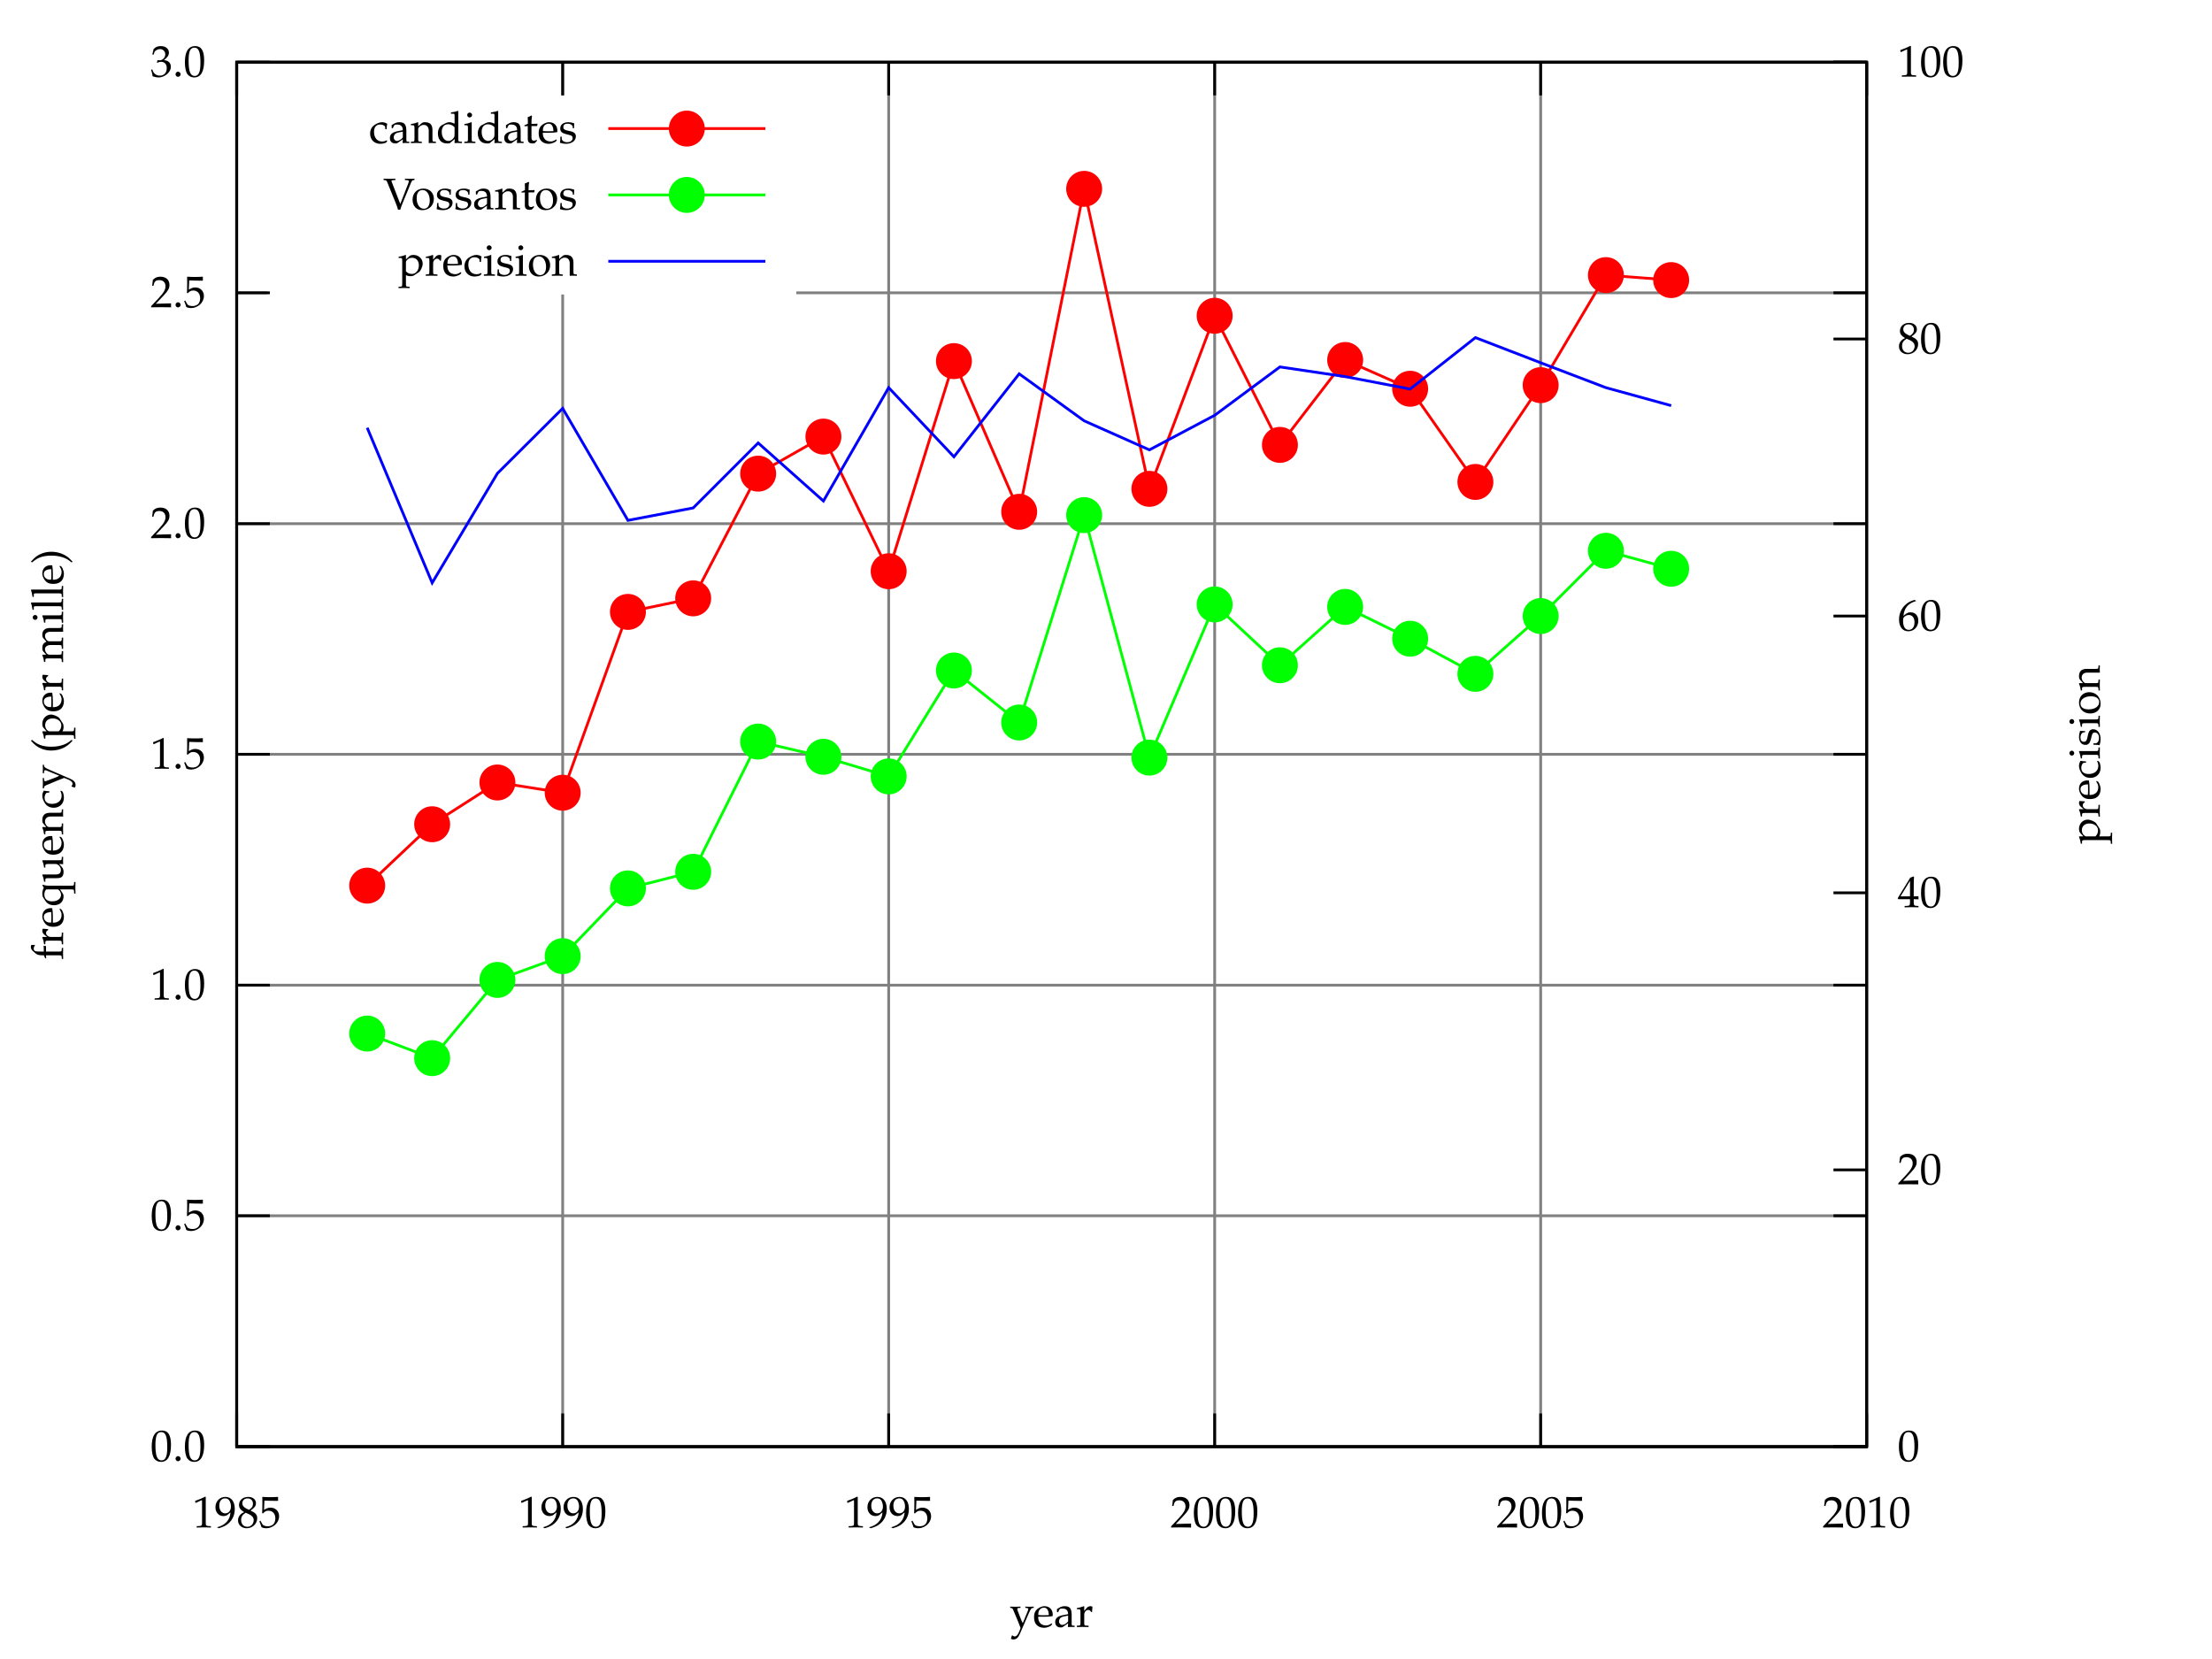
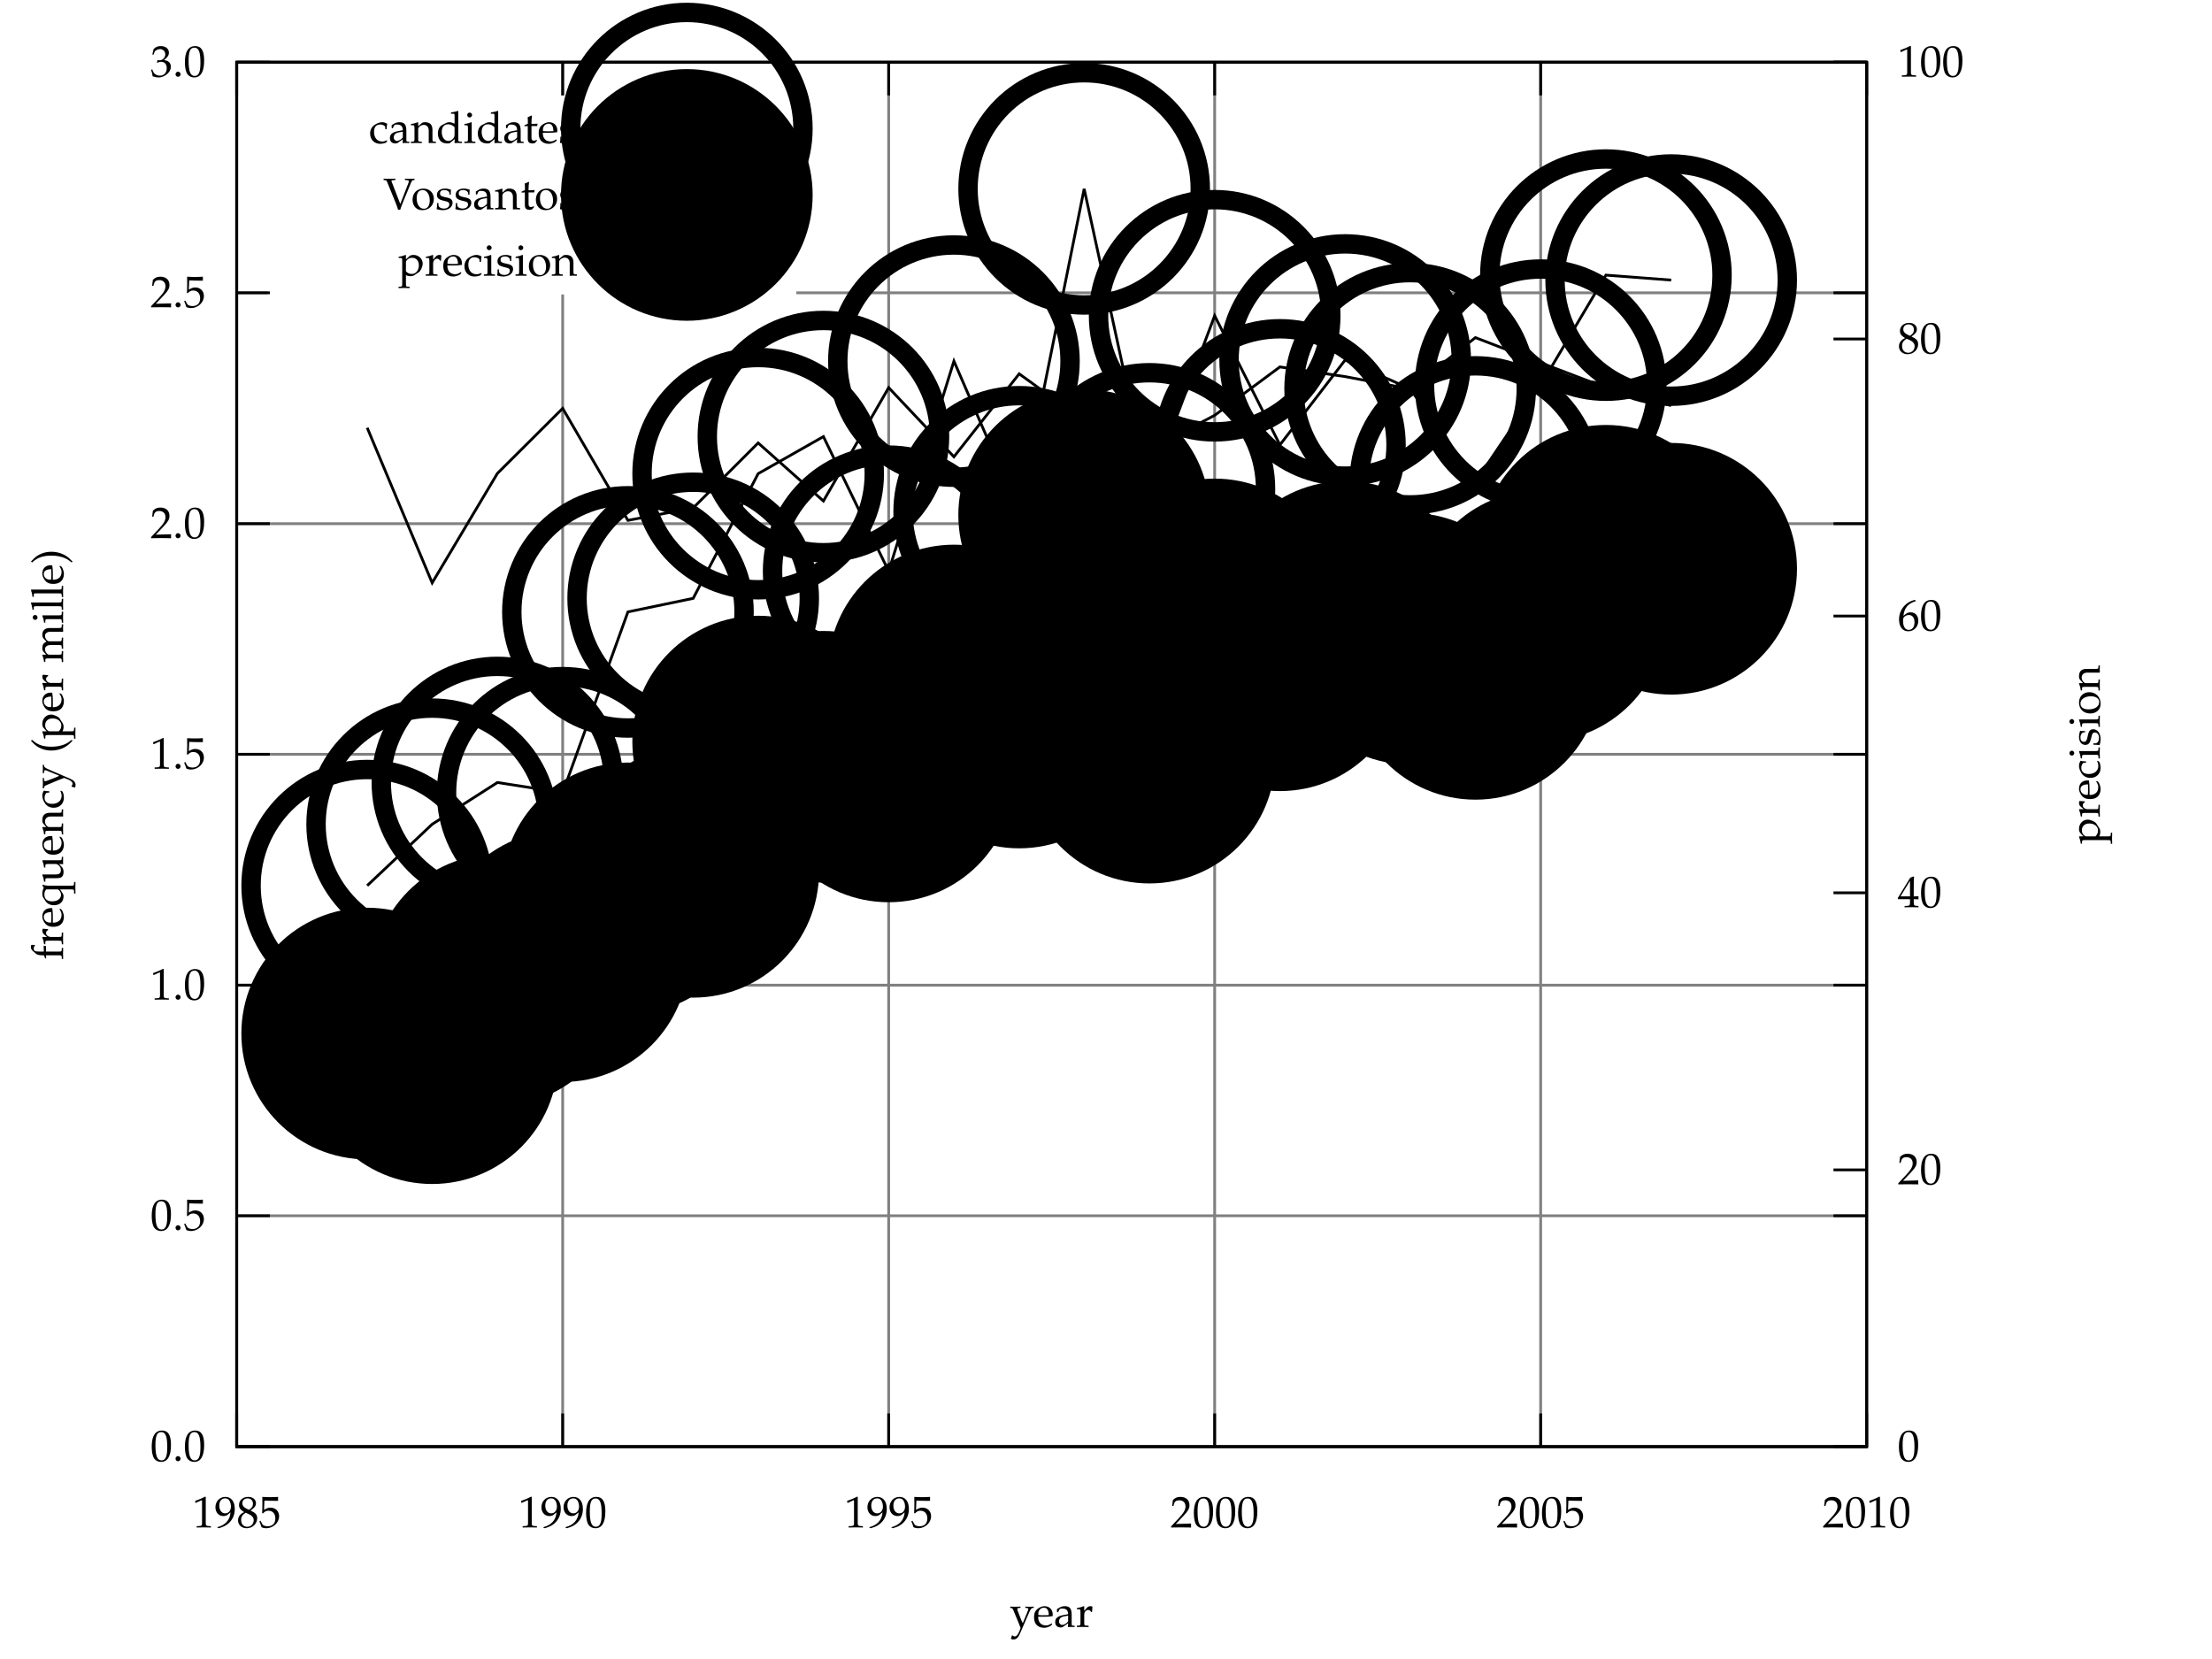
<svg xmlns="http://www.w3.org/2000/svg" xmlns:xlink="http://www.w3.org/1999/xlink" viewBox="0 0 800 600">
  <g id="gnuplot_canvas">
    <rect x="0" y="0" width="800" height="600" fill="none" />
    <defs>
      <circle id="gpDot" r="0.5" stroke-width="0.5" />
      <path id="gpPt0" stroke-width="0.167" stroke="currentColor" d="M-1,0 h2 M0,-1 v2" />
      <path id="gpPt1" stroke-width="0.167" stroke="currentColor" d="M-1,-1 L1,1 M1,-1 L-1,1" />
      <path id="gpPt2" stroke-width="0.167" stroke="currentColor" d="M-1,0 L1,0 M0,-1 L0,1 M-1,-1 L1,1 M-1,1 L1,-1" />
      <rect id="gpPt3" stroke-width="0.167" stroke="currentColor" x="-1" y="-1" width="2" height="2" />
      <rect id="gpPt4" stroke-width="0.167" stroke="currentColor" fill="currentColor" x="-1" y="-1" width="2" height="2" />
      <circle id="gpPt5" stroke-width="0.167" stroke="currentColor" cx="0" cy="0" r="1" />
      <use xlink:href="#gpPt5" id="gpPt6" fill="currentColor" stroke="none" />
      <path id="gpPt7" stroke-width="0.167" stroke="currentColor" d="M0,-1.33 L-1.33,0.67 L1.33,0.67 z" />
      <use xlink:href="#gpPt7" id="gpPt8" fill="currentColor" stroke="none" />
      <use xlink:href="#gpPt7" id="gpPt9" stroke="currentColor" transform="rotate(180)" />
      <use xlink:href="#gpPt9" id="gpPt10" fill="currentColor" stroke="none" />
      <use xlink:href="#gpPt3" id="gpPt11" stroke="currentColor" transform="rotate(45)" />
      <use xlink:href="#gpPt11" id="gpPt12" fill="currentColor" stroke="none" />
      <path id="gpPt13" stroke-width="0.167" stroke="currentColor" d="M0,1.330 L1.265,0.411 L0.782,-1.067 L-0.782,-1.076 L-1.265,0.411 z" />
      <use xlink:href="#gpPt13" id="gpPt14" fill="currentColor" stroke="none" />
      <filter id="textbox" filterUnits="objectBoundingBox" x="0" y="0" height="1" width="1">
        <feFlood flood-color="white" flood-opacity="1" result="bgnd" />
        <feComposite in="SourceGraphic" in2="bgnd" operator="atop" />
      </filter>
      <filter id="greybox" filterUnits="objectBoundingBox" x="0" y="0" height="1" width="1">
        <feFlood flood-color="lightgrey" flood-opacity="1" result="grey" />
        <feComposite in="SourceGraphic" in2="grey" operator="atop" />
      </filter>
    </defs>
    <g fill="none" color="white" stroke="black" stroke-width="1.00" stroke-linecap="butt" stroke-linejoin="miter">
</g>
    <g fill="none" color="black" stroke="currentColor" stroke-width="1.00" stroke-linecap="butt" stroke-linejoin="miter">
</g>
    <g fill="none" color="black" stroke="currentColor" stroke-width="1.00" stroke-linecap="butt" stroke-linejoin="miter">
      <path stroke="gray" class="gridline" d="M85.6,523.2 L675.1,523.2  " />
    </g>
    <g fill="none" color="black" stroke="currentColor" stroke-width="1.00" stroke-linecap="butt" stroke-linejoin="miter">
      <path stroke="black" d="M85.6,523.2 L97.6,523.2 M675.1,523.2 L663.1,523.2  " />
      <g transform="translate(74.4,528.4)" stroke="none" fill="black" font-family="Palatino Linotype, Book Antiqua, Palatino, FreeSerif, serif" font-size="16.00" text-anchor="end">
        <text>
          <tspan font-family="Palatino Linotype, Book Antiqua, Palatino, FreeSerif, serif">0.0</tspan>
        </text>
      </g>
    </g>
    <g fill="none" color="black" stroke="currentColor" stroke-width="1.00" stroke-linecap="butt" stroke-linejoin="miter">
</g>
    <g fill="none" color="black" stroke="currentColor" stroke-width="1.00" stroke-linecap="butt" stroke-linejoin="miter">
      <path stroke="gray" class="gridline" d="M85.6,439.7 L675.1,439.7  " />
    </g>
    <g fill="none" color="black" stroke="currentColor" stroke-width="1.00" stroke-linecap="butt" stroke-linejoin="miter">
      <path stroke="black" d="M85.6,439.7 L97.6,439.7 M675.1,439.7 L663.1,439.7  " />
      <g transform="translate(74.4,444.9)" stroke="none" fill="black" font-family="Palatino Linotype, Book Antiqua, Palatino, FreeSerif, serif" font-size="16.00" text-anchor="end">
        <text>
          <tspan font-family="Palatino Linotype, Book Antiqua, Palatino, FreeSerif, serif">0.5</tspan>
        </text>
      </g>
    </g>
    <g fill="none" color="black" stroke="currentColor" stroke-width="1.00" stroke-linecap="butt" stroke-linejoin="miter">
</g>
    <g fill="none" color="black" stroke="currentColor" stroke-width="1.00" stroke-linecap="butt" stroke-linejoin="miter">
      <path stroke="gray" class="gridline" d="M85.6,356.3 L675.1,356.3  " />
    </g>
    <g fill="none" color="black" stroke="currentColor" stroke-width="1.00" stroke-linecap="butt" stroke-linejoin="miter">
      <path stroke="black" d="M85.6,356.3 L97.6,356.3 M675.1,356.3 L663.1,356.3  " />
      <g transform="translate(74.4,361.5)" stroke="none" fill="black" font-family="Palatino Linotype, Book Antiqua, Palatino, FreeSerif, serif" font-size="16.00" text-anchor="end">
        <text>
          <tspan font-family="Palatino Linotype, Book Antiqua, Palatino, FreeSerif, serif">1.0</tspan>
        </text>
      </g>
    </g>
    <g fill="none" color="black" stroke="currentColor" stroke-width="1.00" stroke-linecap="butt" stroke-linejoin="miter">
</g>
    <g fill="none" color="black" stroke="currentColor" stroke-width="1.00" stroke-linecap="butt" stroke-linejoin="miter">
      <path stroke="gray" class="gridline" d="M85.6,272.8 L675.1,272.8  " />
    </g>
    <g fill="none" color="black" stroke="currentColor" stroke-width="1.00" stroke-linecap="butt" stroke-linejoin="miter">
      <path stroke="black" d="M85.6,272.8 L97.6,272.8 M675.1,272.8 L663.1,272.8  " />
      <g transform="translate(74.4,278.0)" stroke="none" fill="black" font-family="Palatino Linotype, Book Antiqua, Palatino, FreeSerif, serif" font-size="16.00" text-anchor="end">
        <text>
          <tspan font-family="Palatino Linotype, Book Antiqua, Palatino, FreeSerif, serif">1.5</tspan>
        </text>
      </g>
    </g>
    <g fill="none" color="black" stroke="currentColor" stroke-width="1.00" stroke-linecap="butt" stroke-linejoin="miter">
</g>
    <g fill="none" color="black" stroke="currentColor" stroke-width="1.00" stroke-linecap="butt" stroke-linejoin="miter">
      <path stroke="gray" class="gridline" d="M85.6,189.4 L675.1,189.4  " />
    </g>
    <g fill="none" color="black" stroke="currentColor" stroke-width="1.00" stroke-linecap="butt" stroke-linejoin="miter">
      <path stroke="black" d="M85.6,189.4 L97.6,189.4 M675.1,189.4 L663.1,189.4  " />
      <g transform="translate(74.4,194.6)" stroke="none" fill="black" font-family="Palatino Linotype, Book Antiqua, Palatino, FreeSerif, serif" font-size="16.00" text-anchor="end">
        <text>
          <tspan font-family="Palatino Linotype, Book Antiqua, Palatino, FreeSerif, serif">2.0</tspan>
        </text>
      </g>
    </g>
    <g fill="none" color="black" stroke="currentColor" stroke-width="1.00" stroke-linecap="butt" stroke-linejoin="miter">
</g>
    <g fill="none" color="black" stroke="currentColor" stroke-width="1.00" stroke-linecap="butt" stroke-linejoin="miter">
      <path stroke="gray" class="gridline" d="M85.6,105.9 L96.8,105.9 M288.0,105.9 L675.1,105.9  " />
    </g>
    <g fill="none" color="black" stroke="currentColor" stroke-width="1.00" stroke-linecap="butt" stroke-linejoin="miter">
      <path stroke="black" d="M85.6,105.9 L97.6,105.9 M675.1,105.9 L663.1,105.9  " />
      <g transform="translate(74.4,111.1)" stroke="none" fill="black" font-family="Palatino Linotype, Book Antiqua, Palatino, FreeSerif, serif" font-size="16.00" text-anchor="end">
        <text>
          <tspan font-family="Palatino Linotype, Book Antiqua, Palatino, FreeSerif, serif">2.5</tspan>
        </text>
      </g>
    </g>
    <g fill="none" color="black" stroke="currentColor" stroke-width="1.00" stroke-linecap="butt" stroke-linejoin="miter">
</g>
    <g fill="none" color="black" stroke="currentColor" stroke-width="1.00" stroke-linecap="butt" stroke-linejoin="miter">
      <path stroke="gray" class="gridline" d="M85.6,22.5 L675.1,22.5  " />
    </g>
    <g fill="none" color="black" stroke="currentColor" stroke-width="1.00" stroke-linecap="butt" stroke-linejoin="miter">
      <path stroke="black" d="M85.6,22.5 L97.6,22.5 M675.1,22.5 L663.1,22.5  " />
      <g transform="translate(74.4,27.7)" stroke="none" fill="black" font-family="Palatino Linotype, Book Antiqua, Palatino, FreeSerif, serif" font-size="16.00" text-anchor="end">
        <text>
          <tspan font-family="Palatino Linotype, Book Antiqua, Palatino, FreeSerif, serif">3.0</tspan>
        </text>
      </g>
    </g>
    <g fill="none" color="black" stroke="currentColor" stroke-width="1.00" stroke-linecap="butt" stroke-linejoin="miter">
</g>
    <g fill="none" color="black" stroke="currentColor" stroke-width="1.00" stroke-linecap="butt" stroke-linejoin="miter">
      <path stroke="gray" class="gridline" d="M85.6,523.2 L85.6,22.5  " />
    </g>
    <g fill="none" color="black" stroke="currentColor" stroke-width="1.00" stroke-linecap="butt" stroke-linejoin="miter">
      <path stroke="black" d="M85.6,523.2 L85.6,511.2 M85.6,22.5 L85.6,34.5  " />
      <g transform="translate(85.6,552.4)" stroke="none" fill="black" font-family="Palatino Linotype, Book Antiqua, Palatino, FreeSerif, serif" font-size="16.00" text-anchor="middle">
        <text>
          <tspan font-family="Palatino Linotype, Book Antiqua, Palatino, FreeSerif, serif"> 1985</tspan>
        </text>
      </g>
    </g>
    <g fill="none" color="black" stroke="currentColor" stroke-width="1.00" stroke-linecap="butt" stroke-linejoin="miter">
</g>
    <g fill="none" color="black" stroke="currentColor" stroke-width="1.00" stroke-linecap="butt" stroke-linejoin="miter">
      <path stroke="gray" class="gridline" d="M203.5,523.2 L203.5,106.5 M203.5,34.5 L203.5,22.5  " />
    </g>
    <g fill="none" color="black" stroke="currentColor" stroke-width="1.00" stroke-linecap="butt" stroke-linejoin="miter">
      <path stroke="black" d="M203.5,523.2 L203.5,511.2 M203.5,22.5 L203.5,34.5  " />
      <g transform="translate(203.5,552.4)" stroke="none" fill="black" font-family="Palatino Linotype, Book Antiqua, Palatino, FreeSerif, serif" font-size="16.00" text-anchor="middle">
        <text>
          <tspan font-family="Palatino Linotype, Book Antiqua, Palatino, FreeSerif, serif"> 1990</tspan>
        </text>
      </g>
    </g>
    <g fill="none" color="black" stroke="currentColor" stroke-width="1.00" stroke-linecap="butt" stroke-linejoin="miter">
</g>
    <g fill="none" color="black" stroke="currentColor" stroke-width="1.00" stroke-linecap="butt" stroke-linejoin="miter">
      <path stroke="gray" class="gridline" d="M321.4,523.2 L321.4,22.5  " />
    </g>
    <g fill="none" color="black" stroke="currentColor" stroke-width="1.00" stroke-linecap="butt" stroke-linejoin="miter">
      <path stroke="black" d="M321.4,523.2 L321.4,511.2 M321.4,22.5 L321.4,34.5  " />
      <g transform="translate(321.4,552.4)" stroke="none" fill="black" font-family="Palatino Linotype, Book Antiqua, Palatino, FreeSerif, serif" font-size="16.00" text-anchor="middle">
        <text>
          <tspan font-family="Palatino Linotype, Book Antiqua, Palatino, FreeSerif, serif"> 1995</tspan>
        </text>
      </g>
    </g>
    <g fill="none" color="black" stroke="currentColor" stroke-width="1.00" stroke-linecap="butt" stroke-linejoin="miter">
</g>
    <g fill="none" color="black" stroke="currentColor" stroke-width="1.00" stroke-linecap="butt" stroke-linejoin="miter">
      <path stroke="gray" class="gridline" d="M439.3,523.2 L439.3,22.5  " />
    </g>
    <g fill="none" color="black" stroke="currentColor" stroke-width="1.00" stroke-linecap="butt" stroke-linejoin="miter">
      <path stroke="black" d="M439.3,523.2 L439.3,511.2 M439.3,22.5 L439.3,34.5  " />
      <g transform="translate(439.3,552.4)" stroke="none" fill="black" font-family="Palatino Linotype, Book Antiqua, Palatino, FreeSerif, serif" font-size="16.00" text-anchor="middle">
        <text>
          <tspan font-family="Palatino Linotype, Book Antiqua, Palatino, FreeSerif, serif"> 2000</tspan>
        </text>
      </g>
    </g>
    <g fill="none" color="black" stroke="currentColor" stroke-width="1.00" stroke-linecap="butt" stroke-linejoin="miter">
</g>
    <g fill="none" color="black" stroke="currentColor" stroke-width="1.00" stroke-linecap="butt" stroke-linejoin="miter">
      <path stroke="gray" class="gridline" d="M557.2,523.2 L557.2,22.5  " />
    </g>
    <g fill="none" color="black" stroke="currentColor" stroke-width="1.00" stroke-linecap="butt" stroke-linejoin="miter">
      <path stroke="black" d="M557.2,523.2 L557.2,511.2 M557.2,22.5 L557.2,34.5  " />
      <g transform="translate(557.2,552.4)" stroke="none" fill="black" font-family="Palatino Linotype, Book Antiqua, Palatino, FreeSerif, serif" font-size="16.00" text-anchor="middle">
        <text>
          <tspan font-family="Palatino Linotype, Book Antiqua, Palatino, FreeSerif, serif"> 2005</tspan>
        </text>
      </g>
    </g>
    <g fill="none" color="black" stroke="currentColor" stroke-width="1.00" stroke-linecap="butt" stroke-linejoin="miter">
</g>
    <g fill="none" color="black" stroke="currentColor" stroke-width="1.00" stroke-linecap="butt" stroke-linejoin="miter">
      <path stroke="gray" class="gridline" d="M675.1,523.2 L675.1,22.5  " />
    </g>
    <g fill="none" color="black" stroke="currentColor" stroke-width="1.00" stroke-linecap="butt" stroke-linejoin="miter">
      <path stroke="black" d="M675.1,523.2 L675.1,511.2 M675.1,22.5 L675.1,34.5  " />
      <g transform="translate(675.1,552.4)" stroke="none" fill="black" font-family="Palatino Linotype, Book Antiqua, Palatino, FreeSerif, serif" font-size="16.00" text-anchor="middle">
        <text>
          <tspan font-family="Palatino Linotype, Book Antiqua, Palatino, FreeSerif, serif"> 2010</tspan>
        </text>
      </g>
    </g>
    <g fill="none" color="black" stroke="currentColor" stroke-width="1.00" stroke-linecap="butt" stroke-linejoin="miter">
      <path stroke="black" d="M675.1,523.2 L663.1,523.2  " />
      <g transform="translate(686.3,528.4)" stroke="none" fill="black" font-family="Palatino Linotype, Book Antiqua, Palatino, FreeSerif, serif" font-size="16.00" text-anchor="start">
        <text>
          <tspan font-family="Palatino Linotype, Book Antiqua, Palatino, FreeSerif, serif"> 0</tspan>
        </text>
      </g>
    </g>
    <g fill="none" color="black" stroke="currentColor" stroke-width="1.00" stroke-linecap="butt" stroke-linejoin="miter">
      <path stroke="black" d="M675.1,423.1 L663.1,423.1  " />
      <g transform="translate(686.3,428.3)" stroke="none" fill="black" font-family="Palatino Linotype, Book Antiqua, Palatino, FreeSerif, serif" font-size="16.00" text-anchor="start">
        <text>
          <tspan font-family="Palatino Linotype, Book Antiqua, Palatino, FreeSerif, serif"> 20</tspan>
        </text>
      </g>
    </g>
    <g fill="none" color="black" stroke="currentColor" stroke-width="1.00" stroke-linecap="butt" stroke-linejoin="miter">
      <path stroke="black" d="M675.1,322.9 L663.1,322.9  " />
      <g transform="translate(686.3,328.1)" stroke="none" fill="black" font-family="Palatino Linotype, Book Antiqua, Palatino, FreeSerif, serif" font-size="16.00" text-anchor="start">
        <text>
          <tspan font-family="Palatino Linotype, Book Antiqua, Palatino, FreeSerif, serif"> 40</tspan>
        </text>
      </g>
    </g>
    <g fill="none" color="black" stroke="currentColor" stroke-width="1.00" stroke-linecap="butt" stroke-linejoin="miter">
      <path stroke="black" d="M675.1,222.8 L663.1,222.8  " />
      <g transform="translate(686.3,228.0)" stroke="none" fill="black" font-family="Palatino Linotype, Book Antiqua, Palatino, FreeSerif, serif" font-size="16.00" text-anchor="start">
        <text>
          <tspan font-family="Palatino Linotype, Book Antiqua, Palatino, FreeSerif, serif"> 60</tspan>
        </text>
      </g>
    </g>
    <g fill="none" color="black" stroke="currentColor" stroke-width="1.00" stroke-linecap="butt" stroke-linejoin="miter">
      <path stroke="black" d="M675.1,122.6 L663.1,122.6  " />
      <g transform="translate(686.3,127.8)" stroke="none" fill="black" font-family="Palatino Linotype, Book Antiqua, Palatino, FreeSerif, serif" font-size="16.00" text-anchor="start">
        <text>
          <tspan font-family="Palatino Linotype, Book Antiqua, Palatino, FreeSerif, serif"> 80</tspan>
        </text>
      </g>
    </g>
    <g fill="none" color="black" stroke="currentColor" stroke-width="1.00" stroke-linecap="butt" stroke-linejoin="miter">
      <path stroke="black" d="M675.1,22.5 L663.1,22.5  " />
      <g transform="translate(686.3,27.7)" stroke="none" fill="black" font-family="Palatino Linotype, Book Antiqua, Palatino, FreeSerif, serif" font-size="16.00" text-anchor="start">
        <text>
          <tspan font-family="Palatino Linotype, Book Antiqua, Palatino, FreeSerif, serif"> 100</tspan>
        </text>
      </g>
    </g>
    <g fill="none" color="black" stroke="currentColor" stroke-width="1.00" stroke-linecap="butt" stroke-linejoin="miter">
</g>
    <g fill="none" color="black" stroke="currentColor" stroke-width="1.00" stroke-linecap="butt" stroke-linejoin="miter">
      <path stroke="black" d="M85.6,22.5 L85.6,523.2 L675.1,523.2 L675.1,22.5 L85.6,22.5 Z  " />
    </g>
    <g fill="none" color="black" stroke="currentColor" stroke-width="1.00" stroke-linecap="butt" stroke-linejoin="miter">
      <g transform="translate(22.8,272.9) rotate(270)" stroke="none" fill="black" font-family="Palatino Linotype, Book Antiqua, Palatino, FreeSerif, serif" font-size="16.00" text-anchor="middle">
        <text>
          <tspan font-family="Palatino Linotype, Book Antiqua, Palatino, FreeSerif, serif">frequency (per mille)</tspan>
        </text>
      </g>
    </g>
    <g fill="none" color="black" stroke="currentColor" stroke-width="1.00" stroke-linecap="butt" stroke-linejoin="miter">
      <g transform="translate(759.4,272.9) rotate(270)" stroke="none" fill="black" font-family="Palatino Linotype, Book Antiqua, Palatino, FreeSerif, serif" font-size="16.00" text-anchor="middle">
        <text>
          <tspan font-family="Palatino Linotype, Book Antiqua, Palatino, FreeSerif, serif">precision</tspan>
        </text>
      </g>
    </g>
    <g fill="none" color="black" stroke="currentColor" stroke-width="1.00" stroke-linecap="butt" stroke-linejoin="miter">
      <g transform="translate(380.3,588.4)" stroke="none" fill="black" font-family="Palatino Linotype, Book Antiqua, Palatino, FreeSerif, serif" font-size="16.00" text-anchor="middle">
        <text>
          <tspan font-family="Palatino Linotype, Book Antiqua, Palatino, FreeSerif, serif">year</tspan>
        </text>
      </g>
    </g>
    <g fill="none" color="black" stroke="currentColor" stroke-width="1.00" stroke-linecap="butt" stroke-linejoin="miter">
</g>
    <g id="gnuplot_plot_1">
      <g fill="none" color="black" stroke="currentColor" stroke-width="1.00" stroke-linecap="butt" stroke-linejoin="miter">
        <g transform="translate(208.8,51.7)" stroke="none" fill="black" font-family="Palatino Linotype, Book Antiqua, Palatino, FreeSerif, serif" font-size="16.00" text-anchor="end">
          <text>
            <tspan font-family="Palatino Linotype, Book Antiqua, Palatino, FreeSerif, serif">candidates</tspan>
          </text>
        </g>
      </g>
      <g fill="none" color="black" stroke="currentColor" stroke-width="1.00" stroke-linecap="butt" stroke-linejoin="miter">
-         <path stroke="rgb(255,   0,   0)" d="M220.0,46.5 L276.8,46.5 M132.8,320.3 L156.3,298.1 L179.9,283.0 L203.5,286.7 L227.1,221.3 L250.7,216.4   L274.2,171.3 L297.8,157.9 L321.4,206.6 L345.0,130.6 L368.6,185.1 L392.1,68.3 L415.7,176.8 L439.3,114.2   L462.9,160.9 L486.5,130.2 L510.0,140.6 L533.6,174.3 L557.2,139.3 L580.8,99.5 L604.4,101.3  " />
-         <use xlink:href="#gpPt6" transform="translate(132.8,320.3) scale(6.00)" color="rgb(255,   0,   0)" />
-         <use xlink:href="#gpPt6" transform="translate(156.3,298.1) scale(6.00)" color="rgb(255,   0,   0)" />
-         <use xlink:href="#gpPt6" transform="translate(179.9,283.0) scale(6.00)" color="rgb(255,   0,   0)" />
-         <use xlink:href="#gpPt6" transform="translate(203.5,286.7) scale(6.00)" color="rgb(255,   0,   0)" />
-         <use xlink:href="#gpPt6" transform="translate(227.1,221.3) scale(6.00)" color="rgb(255,   0,   0)" />
-         <use xlink:href="#gpPt6" transform="translate(250.7,216.4) scale(6.00)" color="rgb(255,   0,   0)" />
-         <use xlink:href="#gpPt6" transform="translate(274.2,171.3) scale(6.00)" color="rgb(255,   0,   0)" />
-         <use xlink:href="#gpPt6" transform="translate(297.8,157.9) scale(6.00)" color="rgb(255,   0,   0)" />
-         <use xlink:href="#gpPt6" transform="translate(321.4,206.6) scale(6.00)" color="rgb(255,   0,   0)" />
-         <use xlink:href="#gpPt6" transform="translate(345.0,130.6) scale(6.00)" color="rgb(255,   0,   0)" />
-         <use xlink:href="#gpPt6" transform="translate(368.6,185.1) scale(6.00)" color="rgb(255,   0,   0)" />
-         <use xlink:href="#gpPt6" transform="translate(392.1,68.3) scale(6.00)" color="rgb(255,   0,   0)" />
-         <use xlink:href="#gpPt6" transform="translate(415.7,176.8) scale(6.00)" color="rgb(255,   0,   0)" />
-         <use xlink:href="#gpPt6" transform="translate(439.3,114.2) scale(6.00)" color="rgb(255,   0,   0)" />
-         <use xlink:href="#gpPt6" transform="translate(462.9,160.9) scale(6.00)" color="rgb(255,   0,   0)" />
-         <use xlink:href="#gpPt6" transform="translate(486.5,130.2) scale(6.00)" color="rgb(255,   0,   0)" />
-         <use xlink:href="#gpPt6" transform="translate(510.0,140.6) scale(6.00)" color="rgb(255,   0,   0)" />
-         <use xlink:href="#gpPt6" transform="translate(533.6,174.3) scale(6.00)" color="rgb(255,   0,   0)" />
-         <use xlink:href="#gpPt6" transform="translate(557.2,139.3) scale(6.00)" color="rgb(255,   0,   0)" />
-         <use xlink:href="#gpPt6" transform="translate(580.8,99.5) scale(6.00)" color="rgb(255,   0,   0)" />
-         <use xlink:href="#gpPt6" transform="translate(604.4,101.3) scale(6.00)" color="rgb(255,   0,   0)" />
-         <use xlink:href="#gpPt6" transform="translate(248.4,46.5) scale(6.00)" color="rgb(255,   0,   0)" />
+         <path stroke="rgb(  0,   0,   0)" d="M220.0,46.5 L276.8,46.5 M132.8,320.3 L156.3,298.1 L179.9,283.0 L203.5,286.7 L227.1,221.3 L250.7,216.4   L274.2,171.3 L297.8,157.9 L321.4,206.6 L345.0,130.6 L368.6,185.1 L392.1,68.3 L415.7,176.8 L439.3,114.2   L462.9,160.9 L486.5,130.2 L510.0,140.6 L533.6,174.3 L557.2,139.3 L580.8,99.5 L604.4,101.3  " />
+         <use xlink:href="#gpPt5" transform="translate(132.8,320.3) scale(42.00)" color="rgb(  0,   0,   0)" />
+         <use xlink:href="#gpPt5" transform="translate(156.3,298.1) scale(42.00)" color="rgb(  0,   0,   0)" />
+         <use xlink:href="#gpPt5" transform="translate(179.9,283.0) scale(42.00)" color="rgb(  0,   0,   0)" />
+         <use xlink:href="#gpPt5" transform="translate(203.5,286.7) scale(42.00)" color="rgb(  0,   0,   0)" />
+         <use xlink:href="#gpPt5" transform="translate(227.1,221.3) scale(42.00)" color="rgb(  0,   0,   0)" />
+         <use xlink:href="#gpPt5" transform="translate(250.7,216.4) scale(42.00)" color="rgb(  0,   0,   0)" />
+         <use xlink:href="#gpPt5" transform="translate(274.2,171.3) scale(42.00)" color="rgb(  0,   0,   0)" />
+         <use xlink:href="#gpPt5" transform="translate(297.8,157.9) scale(42.00)" color="rgb(  0,   0,   0)" />
+         <use xlink:href="#gpPt5" transform="translate(321.4,206.6) scale(42.00)" color="rgb(  0,   0,   0)" />
+         <use xlink:href="#gpPt5" transform="translate(345.0,130.6) scale(42.00)" color="rgb(  0,   0,   0)" />
+         <use xlink:href="#gpPt5" transform="translate(368.6,185.1) scale(42.00)" color="rgb(  0,   0,   0)" />
+         <use xlink:href="#gpPt5" transform="translate(392.1,68.3) scale(42.00)" color="rgb(  0,   0,   0)" />
+         <use xlink:href="#gpPt5" transform="translate(415.7,176.8) scale(42.00)" color="rgb(  0,   0,   0)" />
+         <use xlink:href="#gpPt5" transform="translate(439.3,114.2) scale(42.00)" color="rgb(  0,   0,   0)" />
+         <use xlink:href="#gpPt5" transform="translate(462.9,160.9) scale(42.00)" color="rgb(  0,   0,   0)" />
+         <use xlink:href="#gpPt5" transform="translate(486.5,130.2) scale(42.00)" color="rgb(  0,   0,   0)" />
+         <use xlink:href="#gpPt5" transform="translate(510.0,140.6) scale(42.00)" color="rgb(  0,   0,   0)" />
+         <use xlink:href="#gpPt5" transform="translate(533.6,174.3) scale(42.00)" color="rgb(  0,   0,   0)" />
+         <use xlink:href="#gpPt5" transform="translate(557.2,139.3) scale(42.00)" color="rgb(  0,   0,   0)" />
+         <use xlink:href="#gpPt5" transform="translate(580.8,99.5) scale(42.00)" color="rgb(  0,   0,   0)" />
+         <use xlink:href="#gpPt5" transform="translate(604.4,101.3) scale(42.00)" color="rgb(  0,   0,   0)" />
+         <use xlink:href="#gpPt5" transform="translate(248.4,46.5) scale(42.00)" color="rgb(  0,   0,   0)" />
      </g>
    </g>
    <g id="gnuplot_plot_2">
      <g fill="none" color="black" stroke="currentColor" stroke-width="1.00" stroke-linecap="butt" stroke-linejoin="miter">
        <g transform="translate(208.8,75.7)" stroke="none" fill="black" font-family="Palatino Linotype, Book Antiqua, Palatino, FreeSerif, serif" font-size="16.00" text-anchor="end">
          <text>
            <tspan font-family="Palatino Linotype, Book Antiqua, Palatino, FreeSerif, serif">Vossantos</tspan>
          </text>
        </g>
      </g>
      <g fill="none" color="black" stroke="currentColor" stroke-width="1.00" stroke-linecap="butt" stroke-linejoin="miter">
-         <path stroke="rgb(  0, 255,   0)" d="M220.0,70.5 L276.8,70.5 M132.8,373.8 L156.3,382.7 L179.9,354.4 L203.5,345.8 L227.1,321.3 L250.7,315.3   L274.2,268.2 L297.8,273.7 L321.4,280.8 L345.0,242.5 L368.6,261.3 L392.1,186.3 L415.7,274.0 L439.3,218.6   L462.9,240.6 L486.5,219.5 L510.0,231.0 L533.6,243.7 L557.2,222.8 L580.8,199.2 L604.4,205.7  " />
-         <use xlink:href="#gpPt6" transform="translate(132.8,373.8) scale(6.00)" color="rgb(  0, 255,   0)" />
-         <use xlink:href="#gpPt6" transform="translate(156.3,382.7) scale(6.00)" color="rgb(  0, 255,   0)" />
-         <use xlink:href="#gpPt6" transform="translate(179.9,354.4) scale(6.00)" color="rgb(  0, 255,   0)" />
-         <use xlink:href="#gpPt6" transform="translate(203.5,345.8) scale(6.00)" color="rgb(  0, 255,   0)" />
-         <use xlink:href="#gpPt6" transform="translate(227.1,321.3) scale(6.00)" color="rgb(  0, 255,   0)" />
-         <use xlink:href="#gpPt6" transform="translate(250.7,315.3) scale(6.00)" color="rgb(  0, 255,   0)" />
-         <use xlink:href="#gpPt6" transform="translate(274.2,268.2) scale(6.00)" color="rgb(  0, 255,   0)" />
-         <use xlink:href="#gpPt6" transform="translate(297.8,273.7) scale(6.00)" color="rgb(  0, 255,   0)" />
-         <use xlink:href="#gpPt6" transform="translate(321.4,280.8) scale(6.00)" color="rgb(  0, 255,   0)" />
-         <use xlink:href="#gpPt6" transform="translate(345.0,242.5) scale(6.00)" color="rgb(  0, 255,   0)" />
-         <use xlink:href="#gpPt6" transform="translate(368.6,261.3) scale(6.00)" color="rgb(  0, 255,   0)" />
-         <use xlink:href="#gpPt6" transform="translate(392.1,186.3) scale(6.00)" color="rgb(  0, 255,   0)" />
-         <use xlink:href="#gpPt6" transform="translate(415.7,274.0) scale(6.00)" color="rgb(  0, 255,   0)" />
-         <use xlink:href="#gpPt6" transform="translate(439.3,218.6) scale(6.00)" color="rgb(  0, 255,   0)" />
-         <use xlink:href="#gpPt6" transform="translate(462.9,240.6) scale(6.00)" color="rgb(  0, 255,   0)" />
-         <use xlink:href="#gpPt6" transform="translate(486.5,219.5) scale(6.00)" color="rgb(  0, 255,   0)" />
-         <use xlink:href="#gpPt6" transform="translate(510.0,231.0) scale(6.00)" color="rgb(  0, 255,   0)" />
-         <use xlink:href="#gpPt6" transform="translate(533.6,243.7) scale(6.00)" color="rgb(  0, 255,   0)" />
-         <use xlink:href="#gpPt6" transform="translate(557.2,222.8) scale(6.00)" color="rgb(  0, 255,   0)" />
-         <use xlink:href="#gpPt6" transform="translate(580.8,199.2) scale(6.00)" color="rgb(  0, 255,   0)" />
-         <use xlink:href="#gpPt6" transform="translate(604.4,205.7) scale(6.00)" color="rgb(  0, 255,   0)" />
-         <use xlink:href="#gpPt6" transform="translate(248.4,70.5) scale(6.00)" color="rgb(  0, 255,   0)" />
+         <path stroke="rgb(  0,   0,   0)" d="M220.0,70.5 L276.8,70.5 M132.8,373.8 L156.3,382.7 L179.9,354.4 L203.5,345.8 L227.1,321.3 L250.7,315.3   L274.2,268.2 L297.8,273.7 L321.4,280.8 L345.0,242.5 L368.6,261.3 L392.1,186.3 L415.7,274.0 L439.3,218.6   L462.9,240.6 L486.5,219.5 L510.0,231.0 L533.6,243.7 L557.2,222.8 L580.8,199.2 L604.4,205.7  " />
+         <use xlink:href="#gpPt6" transform="translate(132.8,373.8) scale(42.00)" color="rgb(  0,   0,   0)" />
+         <use xlink:href="#gpPt6" transform="translate(156.3,382.7) scale(42.00)" color="rgb(  0,   0,   0)" />
+         <use xlink:href="#gpPt6" transform="translate(179.9,354.4) scale(42.00)" color="rgb(  0,   0,   0)" />
+         <use xlink:href="#gpPt6" transform="translate(203.5,345.8) scale(42.00)" color="rgb(  0,   0,   0)" />
+         <use xlink:href="#gpPt6" transform="translate(227.1,321.3) scale(42.00)" color="rgb(  0,   0,   0)" />
+         <use xlink:href="#gpPt6" transform="translate(250.7,315.3) scale(42.00)" color="rgb(  0,   0,   0)" />
+         <use xlink:href="#gpPt6" transform="translate(274.2,268.2) scale(42.00)" color="rgb(  0,   0,   0)" />
+         <use xlink:href="#gpPt6" transform="translate(297.8,273.7) scale(42.00)" color="rgb(  0,   0,   0)" />
+         <use xlink:href="#gpPt6" transform="translate(321.4,280.8) scale(42.00)" color="rgb(  0,   0,   0)" />
+         <use xlink:href="#gpPt6" transform="translate(345.0,242.5) scale(42.00)" color="rgb(  0,   0,   0)" />
+         <use xlink:href="#gpPt6" transform="translate(368.6,261.3) scale(42.00)" color="rgb(  0,   0,   0)" />
+         <use xlink:href="#gpPt6" transform="translate(392.1,186.3) scale(42.00)" color="rgb(  0,   0,   0)" />
+         <use xlink:href="#gpPt6" transform="translate(415.7,274.0) scale(42.00)" color="rgb(  0,   0,   0)" />
+         <use xlink:href="#gpPt6" transform="translate(439.3,218.6) scale(42.00)" color="rgb(  0,   0,   0)" />
+         <use xlink:href="#gpPt6" transform="translate(462.9,240.6) scale(42.00)" color="rgb(  0,   0,   0)" />
+         <use xlink:href="#gpPt6" transform="translate(486.5,219.5) scale(42.00)" color="rgb(  0,   0,   0)" />
+         <use xlink:href="#gpPt6" transform="translate(510.0,231.0) scale(42.00)" color="rgb(  0,   0,   0)" />
+         <use xlink:href="#gpPt6" transform="translate(533.6,243.7) scale(42.00)" color="rgb(  0,   0,   0)" />
+         <use xlink:href="#gpPt6" transform="translate(557.2,222.8) scale(42.00)" color="rgb(  0,   0,   0)" />
+         <use xlink:href="#gpPt6" transform="translate(580.8,199.2) scale(42.00)" color="rgb(  0,   0,   0)" />
+         <use xlink:href="#gpPt6" transform="translate(604.4,205.7) scale(42.00)" color="rgb(  0,   0,   0)" />
+         <use xlink:href="#gpPt6" transform="translate(248.4,70.5) scale(42.00)" color="rgb(  0,   0,   0)" />
      </g>
    </g>
    <g id="gnuplot_plot_3">
      <g fill="none" color="black" stroke="currentColor" stroke-width="1.00" stroke-linecap="butt" stroke-linejoin="miter">
        <g transform="translate(208.8,99.7)" stroke="none" fill="black" font-family="Palatino Linotype, Book Antiqua, Palatino, FreeSerif, serif" font-size="16.00" text-anchor="end">
          <text>
            <tspan font-family="Palatino Linotype, Book Antiqua, Palatino, FreeSerif, serif">precision</tspan>
          </text>
        </g>
      </g>
      <g fill="none" color="black" stroke="currentColor" stroke-width="1.00" stroke-linecap="butt" stroke-linejoin="miter">
-         <path stroke="rgb(  0,   0, 255)" d="M220.0,94.5 L276.8,94.5 M132.8,154.7 L156.3,210.8 L179.9,171.2 L203.5,147.7 L227.1,188.2 L250.7,183.7   L274.2,160.2 L297.8,181.2 L321.4,140.2 L345.0,165.2 L368.6,135.2 L392.1,152.2 L415.7,162.7 L439.3,150.2   L462.9,132.7 L486.5,136.2 L510.0,140.7 L533.6,122.1 L557.2,131.2 L580.8,140.2 L604.4,146.7  " />
-       </g>
-     </g>
-     <g fill="none" color="white" stroke="rgb(  0,   0, 255)" stroke-width="2.00" stroke-linecap="butt" stroke-linejoin="miter">
+         <path stroke="rgb(  0,   0,   0)" d="M220.0,94.5 L276.8,94.5 M132.8,154.7 L156.3,210.8 L179.9,171.2 L203.5,147.7 L227.1,188.2 L250.7,183.7   L274.2,160.2 L297.8,181.2 L321.4,140.2 L345.0,165.2 L368.6,135.2 L392.1,152.2 L415.7,162.7 L439.3,150.2   L462.9,132.7 L486.5,136.2 L510.0,140.7 L533.6,122.1 L557.2,131.2 L580.8,140.2 L604.4,146.7  " />
+       </g>
+     </g>
+     <g fill="none" color="white" stroke="rgb(  0,   0,   0)" stroke-width="2.00" stroke-linecap="butt" stroke-linejoin="miter">
</g>
    <g fill="none" color="black" stroke="currentColor" stroke-width="2.00" stroke-linecap="butt" stroke-linejoin="miter">
</g>
    <g fill="none" color="black" stroke="black" stroke-width="1.00" stroke-linecap="butt" stroke-linejoin="miter">
</g>
    <g fill="none" color="black" stroke="currentColor" stroke-width="1.00" stroke-linecap="butt" stroke-linejoin="miter">
      <path stroke="black" d="M85.6,22.5 L85.6,523.2 L675.1,523.2 L675.1,22.5 L85.6,22.5 Z  " />
    </g>
    <g fill="none" color="black" stroke="currentColor" stroke-width="1.00" stroke-linecap="butt" stroke-linejoin="miter">
</g>
  </g>
</svg>
